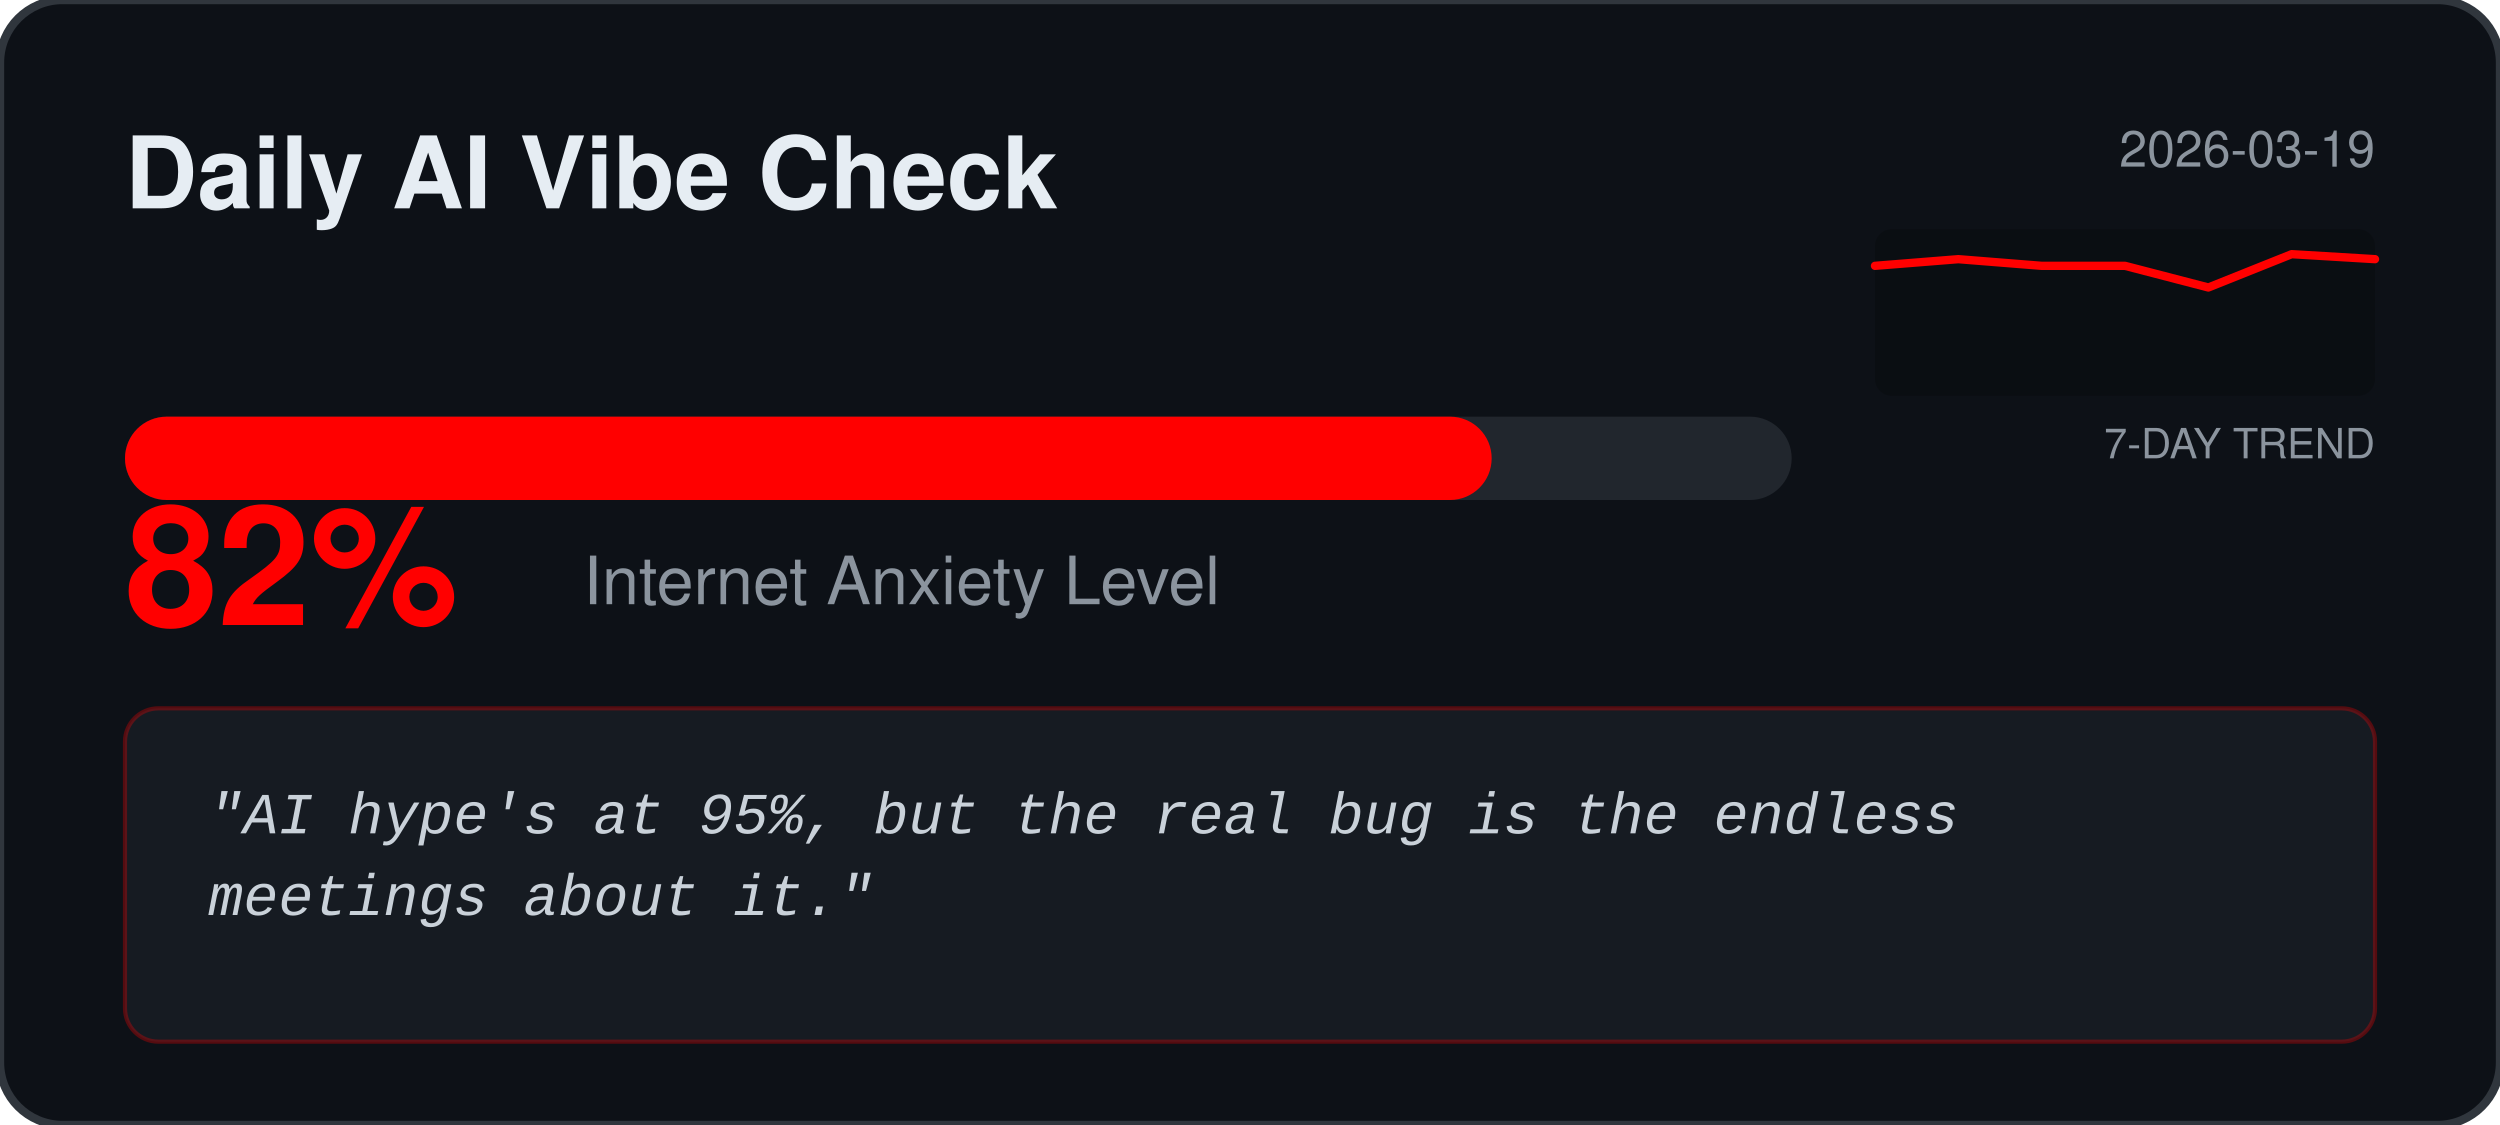
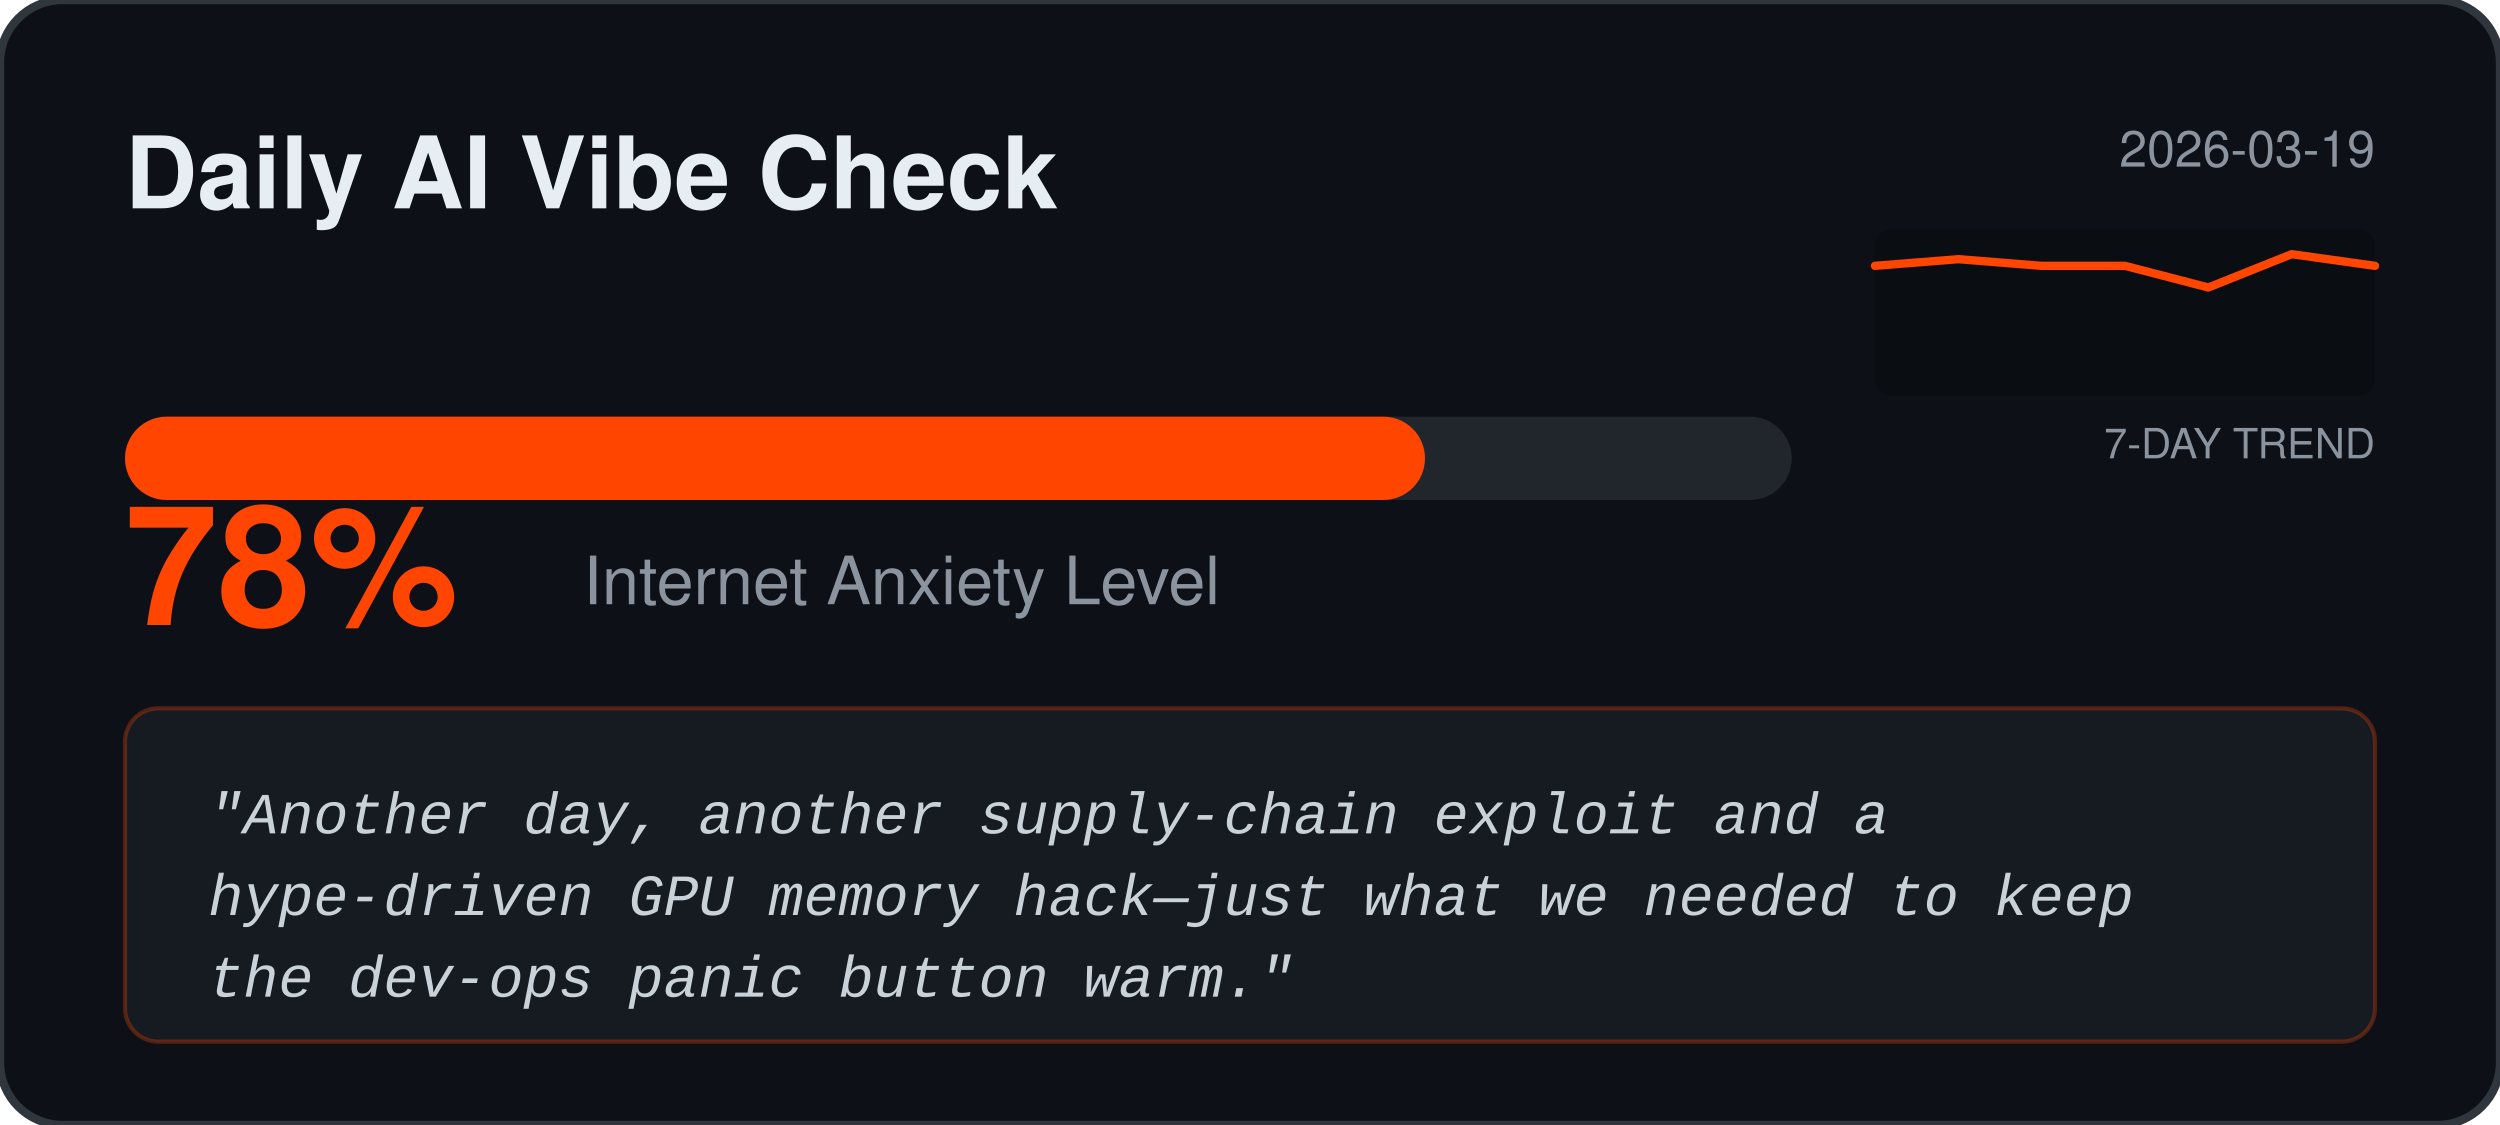
<svg xmlns="http://www.w3.org/2000/svg" width="600" height="270" viewBox="0 0 600 270" fill="none">
  <rect width="600" height="270" rx="15" fill="#0D1117" stroke="#30363D" stroke-width="2" />
  <text x="30" y="50" fill="#E6EDF3" font-family="Segoe UI, Helvetica, sans-serif" font-weight="bold" font-size="24">Daily AI Vibe Check</text>
  <text x="570" y="40" fill="#8B949E" font-family="Segoe UI, Helvetica, sans-serif" font-size="12" text-anchor="end">2026-03-19</text>
  <rect x="450" y="55" width="120" height="40" fill="#000000" fill-opacity="0.2" rx="4" />
  <text x="570" y="110" fill="#8B949E" font-family="Segoe UI, Helvetica, sans-serif" font-size="10" text-anchor="end">7-DAY TREND</text>
-   <polyline points="450.0,63.8 470.0,62.2 490.0,63.8 510.0,63.8 530.0,69.0 550.0,61.0 570.0,62.2" fill="none" stroke="#FF0000" stroke-width="2" stroke-linecap="round" stroke-linejoin="round" />
+   <polyline points="450.0,63.8 470.0,62.2 490.0,63.8 510.0,63.8 530.0,69.0 550.0,61.0 570.0,63.8" fill="none" stroke="#FF4500" stroke-width="2" stroke-linecap="round" stroke-linejoin="round" />
  <rect x="30" y="100" width="400" height="20" rx="10" fill="#21262D" />
-   <rect x="30" y="100" width="328.0" height="20" rx="10" fill="#FF0000" />
-   <text x="30" y="150" fill="#FF0000" font-family="Segoe UI, Helvetica, sans-serif" font-weight="bold" font-size="40">82%</text>
+   <rect x="30" y="100" width="312.0" height="20" rx="10" fill="#FF4500" />
+   <text x="30" y="150" fill="#FF4500" font-family="Segoe UI, Helvetica, sans-serif" font-weight="bold" font-size="40">78%</text>
  <text x="140" y="145" fill="#8B949E" font-family="Segoe UI, Helvetica, sans-serif" font-size="16">Internet Anxiety Level</text>
-   <rect x="30" y="170" width="540" height="80" rx="8" fill="#161B22" stroke="#FF0000" stroke-opacity="0.3" />
+   <rect x="30" y="170" width="540" height="80" rx="8" fill="#161B22" stroke="#FF4500" stroke-opacity="0.3" />
  <text x="50" y="200" fill="#C9D1D9" font-family="Courier New, monospace" font-size="14" font-style="italic">
-     <tspan x="50" dy="0">"AI hype's at 95%, but the real bug is the endless</tspan>
-     <tspan x="50" dy="1.4em">meetings about it."</tspan>
+     <tspan x="50" dy="0">"Another day, another supply‑chain exploit and a</tspan>
+     <tspan x="50" dy="1.4em">hype‑driven GPU memory hack—just what we needed to keep</tspan>
+     <tspan x="50" dy="1.4em">the dev‑ops panic button warm."</tspan>
  </text>
</svg>
